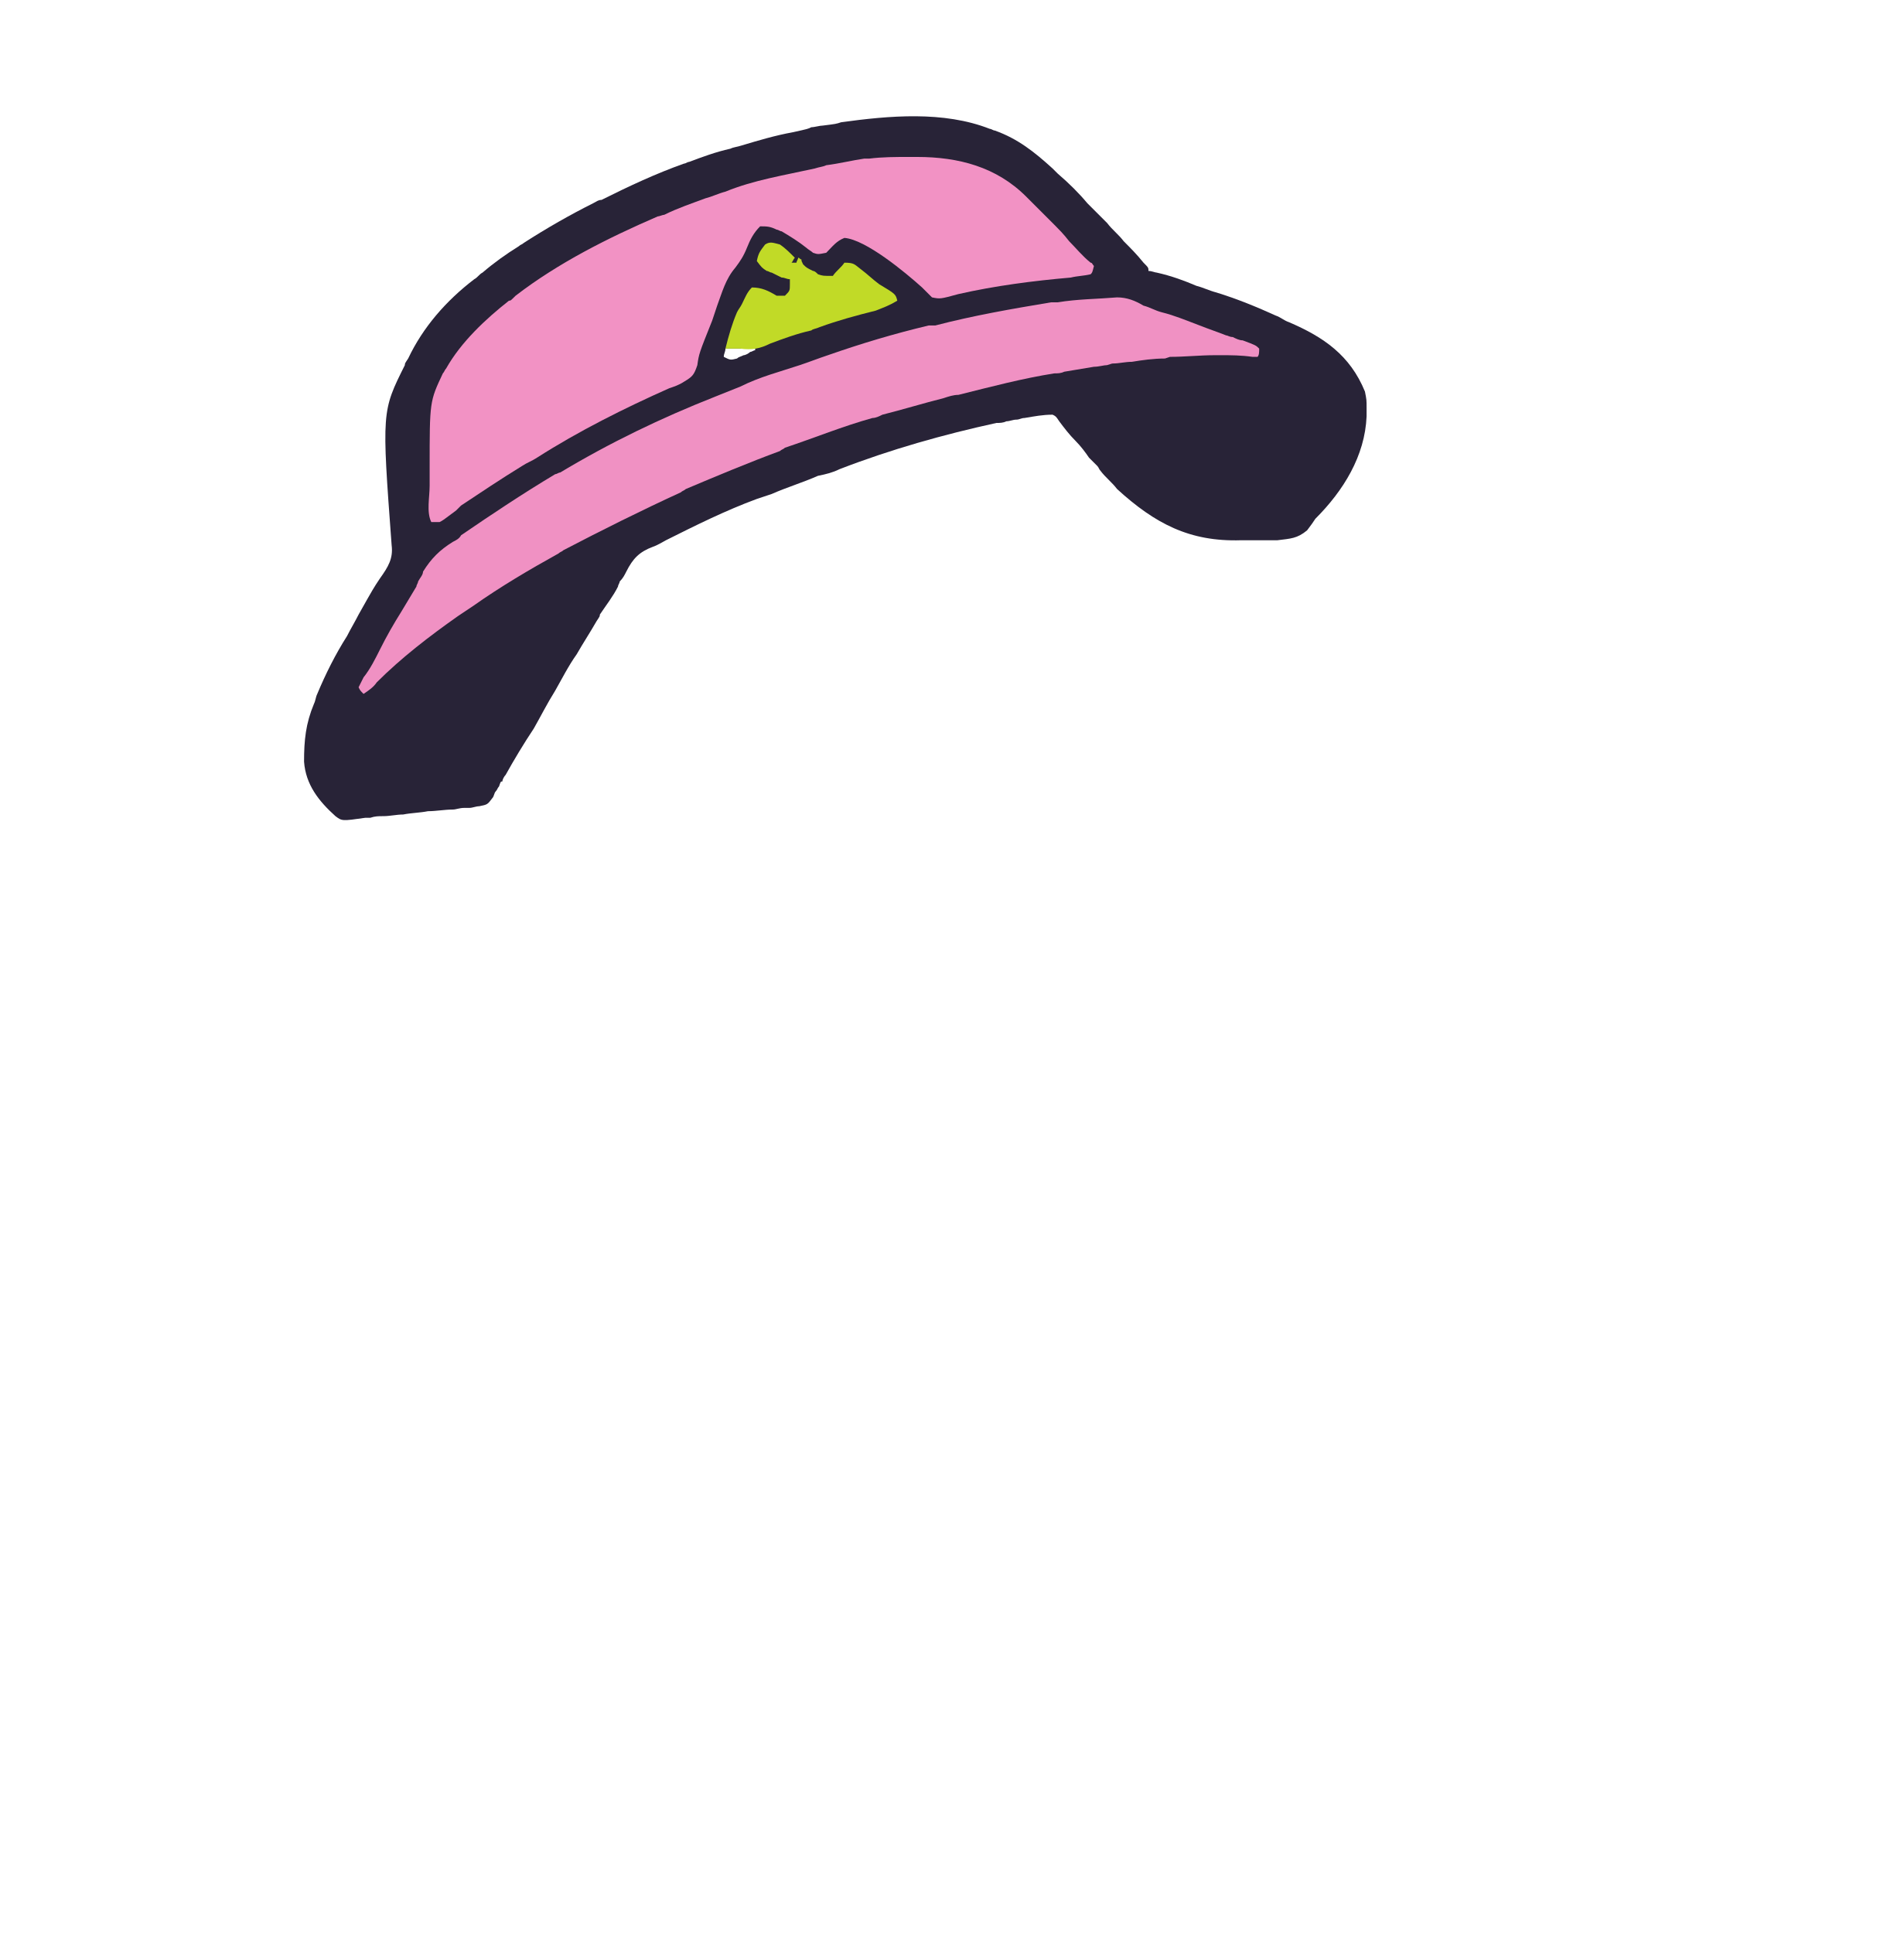
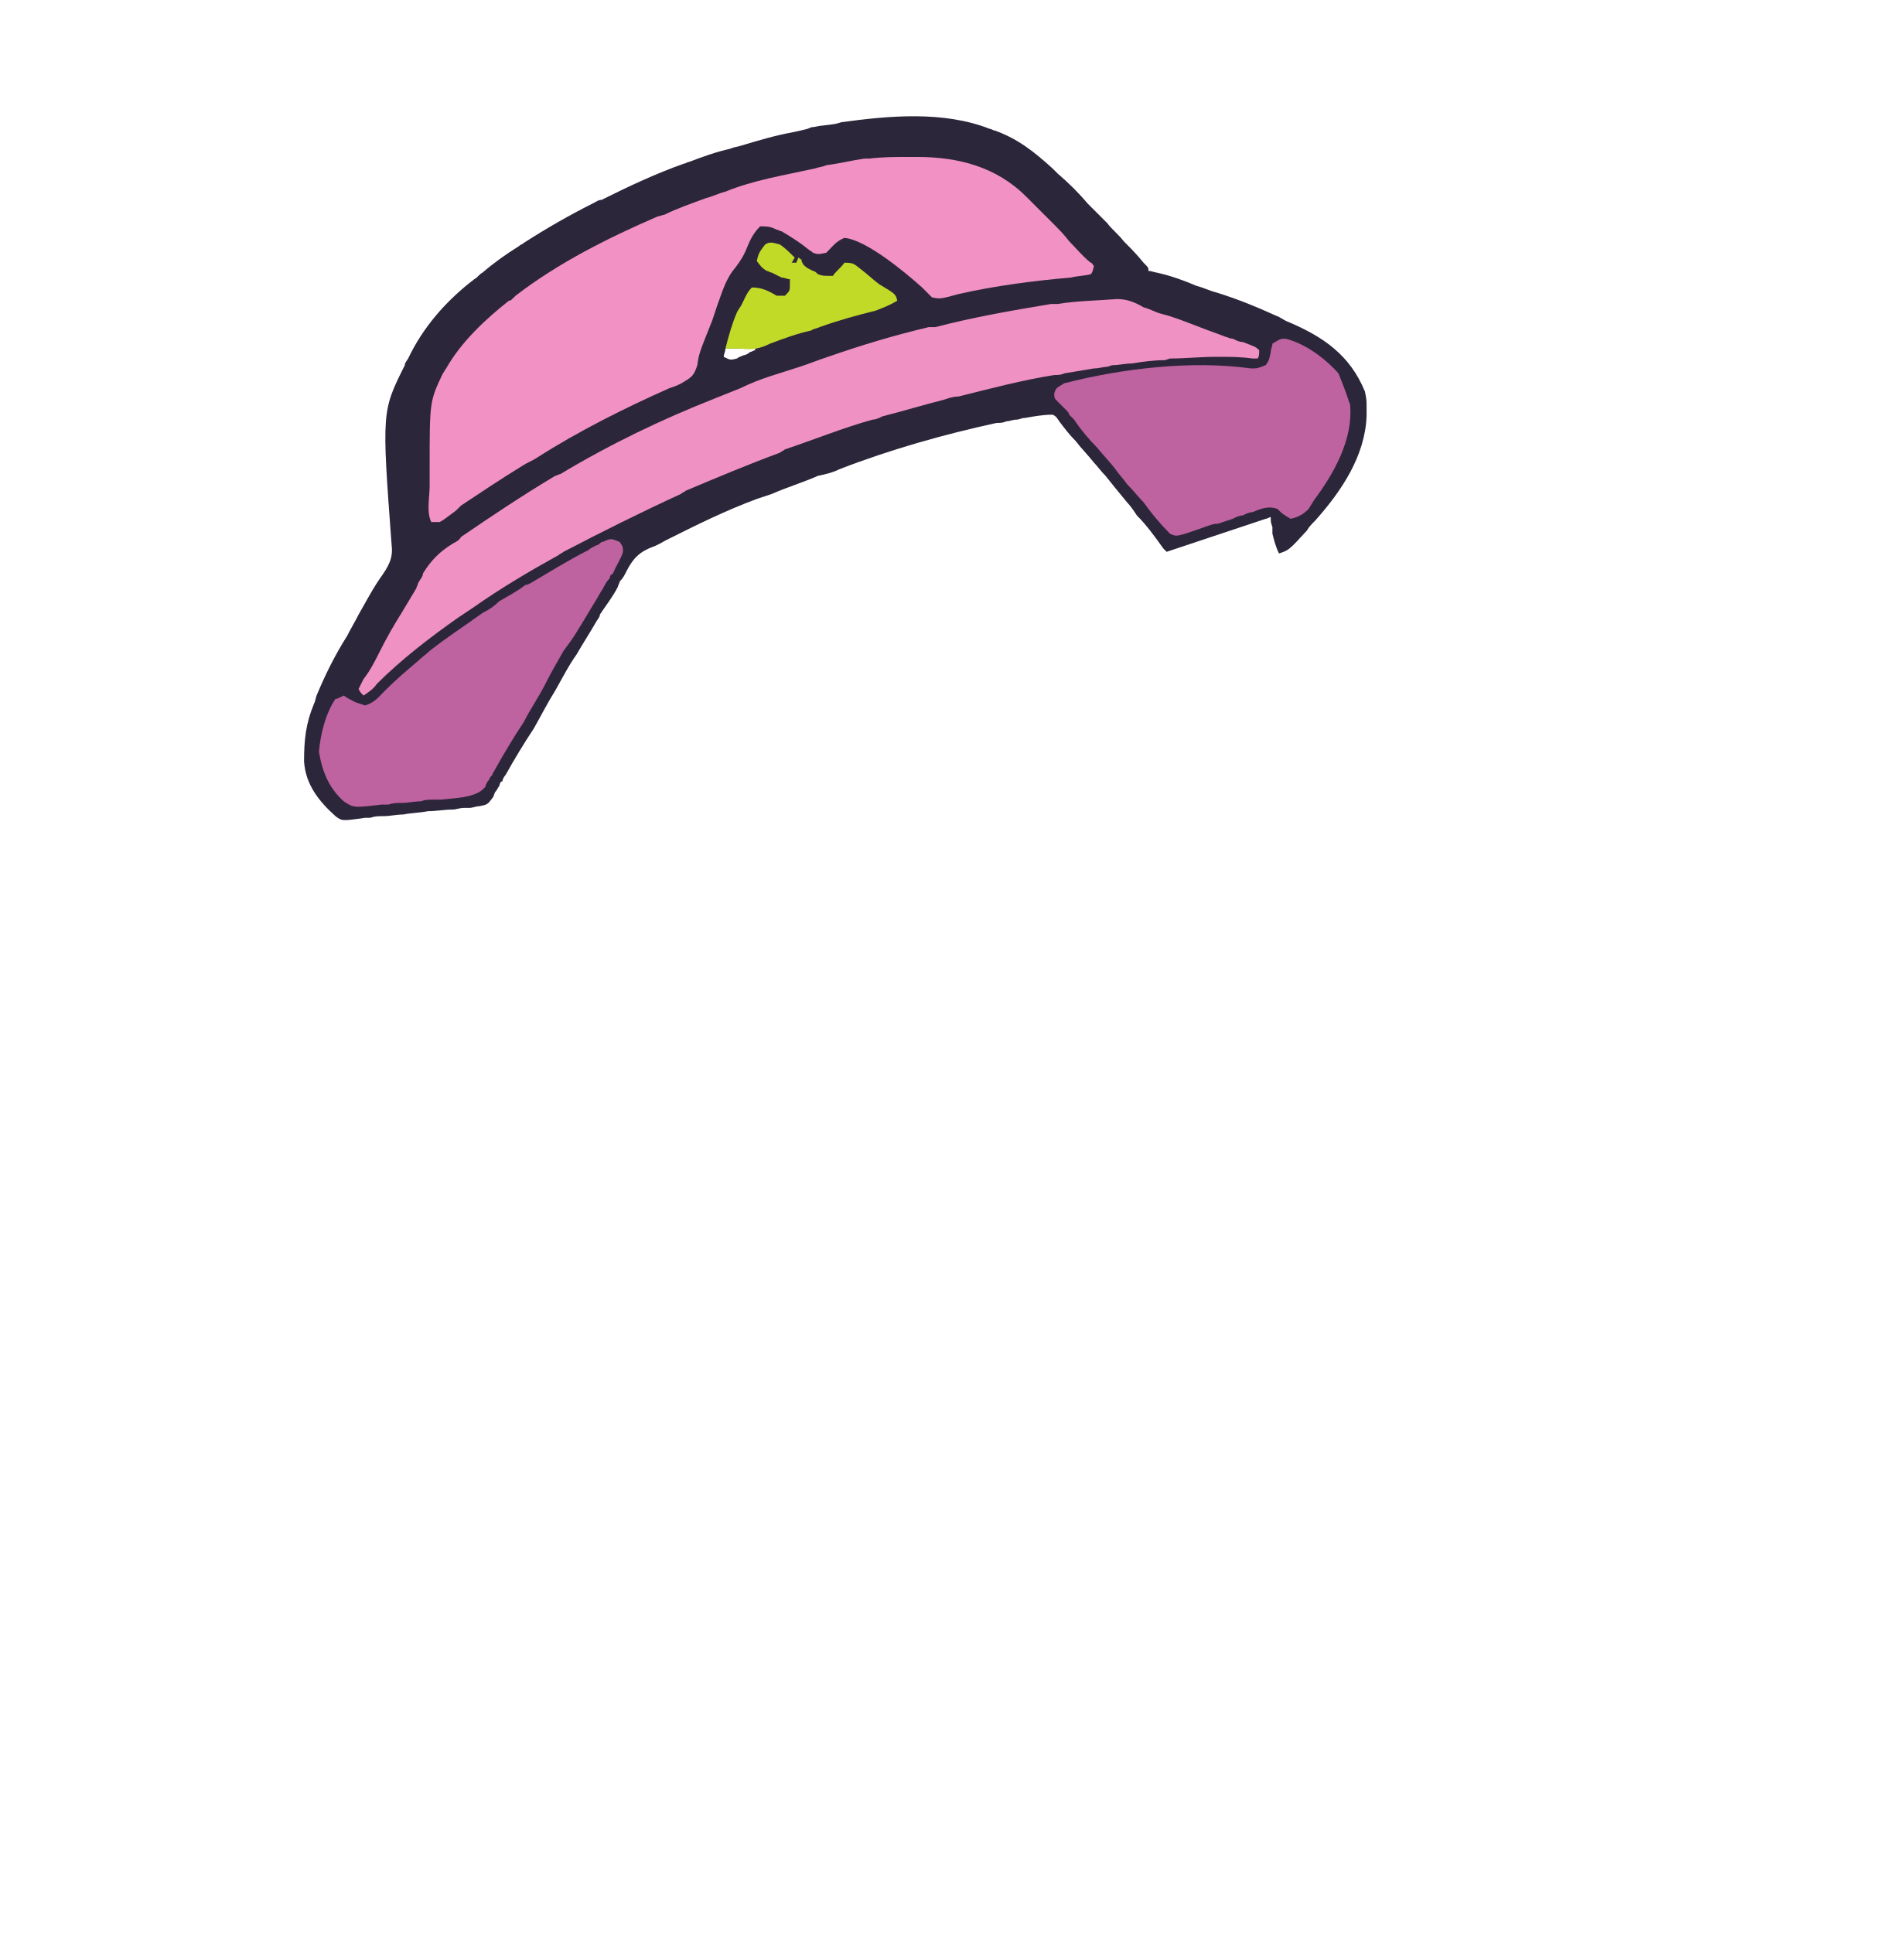
<svg xmlns="http://www.w3.org/2000/svg" version="1" width="1152" height="1170">
-   <path d="M0 0 C1 0 2 1 3 1 C17 6 27 14 38 24 C39 25 40 26 41 27 C48 33 54 39 59 45 C63 49 67 53 71 57 C74 61 78 64 81 68 C85 72 89 76 93 81 C96 84 96 84 96 86 C98 86 100 87 101 87 C110 89 118 92 125 95 C129 96 133 98 137 99 C150 103 162 108 173 113 C176 114 178 116 181 117 C202 126 218 137 227 159 C228 164 228 164 228 169 C228 170 228 172 228 174 C227 198 214 219 197 236 C195 239 195 239 192 243 C186 248 182 248 174 249 C173 249 172 249 170 249 C166 249 161 249 157 249 C155 249 154 249 152 249 C121 250 100 239 77 218 C74 214 70 211 67 207 C66 206 66 205 65 204 C63 202 62 201 60 199 C58 196 55 192 52 189 C48 185 45 181 42 177 C40 174 40 174 38 173 C32 173 27 174 21 175 C19 175 18 176 16 176 C14 176 12 177 10 177 C8 178 6 178 4 178 C-28 185 -60 194 -91 206 C-95 208 -99 209 -104 210 C-113 214 -123 217 -132 221 C-135 222 -138 223 -141 224 C-160 231 -178 240 -196 249 C-198 250 -201 252 -204 253 C-212 256 -216 260 -220 268 C-221 270 -222 272 -224 274 C-224 275 -225 276 -225 277 C-228 283 -232 288 -236 294 C-236 295 -236 295 -238 298 C-242 305 -246 311 -250 318 C-255 325 -259 333 -263 340 C-268 348 -272 356 -276 363 C-282 372 -288 382 -293 391 C-294 392 -295 394 -295 395 C-296 395 -296 395 -297 398 C-298 399 -298 400 -299 401 C-300 402 -300 404 -301 405 C-304 409 -304 409 -309 410 C-311 410 -313 411 -315 411 C-316 411 -317 411 -318 411 C-321 411 -323 412 -325 412 C-330 412 -335 413 -340 413 C-345 414 -350 414 -355 415 C-359 415 -363 416 -367 416 C-370 416 -372 416 -375 417 C-376 417 -377 417 -378 417 C-392 419 -392 419 -396 416 C-406 407 -414 397 -415 383 C-415 370 -414 360 -409 348 C-408 346 -408 344 -407 342 C-402 330 -396 318 -389 307 C-387 303 -384 298 -382 294 C-373 278 -373 278 -369 272 C-364 265 -361 260 -362 252 C-368 171 -368 171 -354 143 C-354 142 -354 142 -352 139 C-343 120 -329 104 -312 91 C-310 90 -309 88 -307 87 C-300 81 -293 76 -285 71 C-284 70 -283 70 -282 69 C-268 60 -254 52 -240 45 C-238 44 -237 43 -235 43 C-219 35 -202 27 -185 21 C-184 21 -183 20 -182 20 C-174 17 -166 14 -157 12 C-155 11 -153 11 -150 10 C-140 7 -130 4 -119 2 C-110 0 -110 0 -108 -1 C-106 -1 -103 -2 -101 -2 C-93 -3 -93 -3 -90 -4 C-61 -8 -28 -11 0 0 Z M-160 133 C-160 135 -161 136 -161 138 C-157 140 -157 140 -153 139 C-152 138 -151 138 -149 137 C-148 137 -146 136 -145 135 C-144 135 -143 134 -142 134 C-142 134 -142 133 -142 133 C-148 133 -154 133 -160 133 Z " fill="#282337" transform="translate(599,78)" />
+   <path d="M0 0 C1 0 2 1 3 1 C17 6 27 14 38 24 C39 25 40 26 41 27 C48 33 54 39 59 45 C63 49 67 53 71 57 C74 61 78 64 81 68 C85 72 89 76 93 81 C96 84 96 84 96 86 C98 86 100 87 101 87 C110 89 118 92 125 95 C129 96 133 98 137 99 C150 103 162 108 173 113 C176 114 178 116 181 117 C202 126 218 137 227 159 C228 164 228 164 228 169 C228 170 228 172 228 174 C227 198 213 219 197 237 C195 239 193 241 192 243 C181 255 181 255 175 257 C173 253 172 249 171 245 C171 244 171 242 171 241 C170 238 170 238 170 235 C169 235 168 236 167 236 C125 250 125 250 107 256 C107 256 107 256 105 254 C100 247 95 240 89 234 C87 231 85 228 83 226 C78 220 74 215 70 210 C67 207 65 204 63 202 C59 197 55 193 52 189 C48 185 45 181 42 177 C40 174 40 174 38 173 C32 173 27 174 21 175 C19 175 18 176 16 176 C14 176 12 177 10 177 C8 178 6 178 4 178 C-28 185 -60 194 -91 206 C-95 208 -99 209 -104 210 C-113 214 -123 217 -132 221 C-135 222 -138 223 -141 224 C-160 231 -178 240 -196 249 C-198 250 -201 252 -204 253 C-212 256 -216 260 -220 268 C-221 270 -222 272 -224 274 C-224 275 -225 276 -225 277 C-228 283 -232 288 -236 294 C-236 295 -236 295 -238 298 C-242 305 -246 311 -250 318 C-255 325 -259 333 -263 340 C-268 348 -272 356 -276 363 C-282 372 -288 382 -293 391 C-294 392 -295 394 -295 395 C-296 395 -296 395 -297 398 C-298 399 -298 400 -299 401 C-300 402 -300 404 -301 405 C-304 409 -304 409 -309 410 C-311 410 -313 411 -315 411 C-316 411 -317 411 -318 411 C-321 411 -323 412 -325 412 C-330 412 -335 413 -340 413 C-345 414 -350 414 -355 415 C-359 415 -363 416 -367 416 C-370 416 -372 416 -375 417 C-376 417 -377 417 -378 417 C-392 419 -392 419 -396 416 C-406 407 -414 397 -415 383 C-415 370 -414 360 -409 348 C-408 346 -408 344 -407 342 C-402 330 -396 318 -389 307 C-387 303 -384 298 -382 294 C-373 278 -373 278 -369 272 C-364 265 -361 260 -362 252 C-368 171 -368 171 -354 143 C-354 142 -354 142 -352 139 C-343 120 -329 104 -312 91 C-310 90 -309 88 -307 87 C-300 81 -293 76 -285 71 C-284 70 -283 70 -282 69 C-268 60 -254 52 -240 45 C-238 44 -237 43 -235 43 C-219 35 -202 27 -185 21 C-184 21 -183 20 -182 20 C-174 17 -166 14 -157 12 C-155 11 -153 11 -150 10 C-140 7 -130 4 -119 2 C-110 0 -110 0 -108 -1 C-106 -1 -103 -2 -101 -2 C-93 -3 -93 -3 -90 -4 C-61 -8 -28 -11 0 0 Z M-160 133 C-160 135 -161 136 -161 138 C-157 140 -157 140 -153 139 C-152 138 -151 138 -149 137 C-148 137 -146 136 -145 135 C-144 135 -143 134 -142 134 C-142 134 -142 133 -142 133 C-148 133 -154 133 -160 133 Z " fill="#2C263A" transform="translate(599,78)" />
  <path d="M0 0 C2 -0 4 0 5 0 C30 0 53 6 71 24 C74 27 76 29 79 32 C80 33 81 34 83 36 C93 46 93 46 97 51 C101 55 105 60 110 64 C111 64 111 65 112 66 C111 70 111 70 110 71 C106 72 102 72 98 73 C75 75 52 78 30 83 C19 86 19 86 14 85 C12 83 10 81 8 79 C-2 70 -26 50 -39 49 C-44 51 -46 54 -50 58 C-55 59 -55 59 -58 58 C-59 57 -61 56 -62 55 C-67 51 -72 48 -77 45 C-78 45 -79 44 -80 44 C-84 42 -86 42 -90 42 C-94 46 -96 50 -98 55 C-100 60 -102 63 -105 67 C-111 74 -113 82 -116 90 C-117 93 -118 96 -119 99 C-127 119 -127 119 -128 126 C-130 132 -131 133 -136 136 C-139 138 -142 139 -145 140 C-172 152 -200 166 -225 182 C-228 184 -231 185 -234 187 C-247 195 -259 203 -271 211 C-272 212 -273 213 -274 214 C-282 220 -282 220 -284 221 C-286 221 -287 221 -289 221 C-292 215 -290 206 -290 199 C-290 195 -290 192 -290 188 C-290 148 -290 148 -282 131 C-281 130 -281 129 -280 128 C-271 112 -256 98 -242 87 C-241 87 -241 87 -238 84 C-212 64 -182 49 -152 36 C-151 36 -149 35 -148 35 C-140 31 -131 28 -123 25 C-119 24 -115 22 -111 21 C-94 14 -75 11 -57 7 C-54 6 -52 6 -50 5 C-42 4 -34 2 -27 1 C-26 1 -25 1 -24 1 C-16 0 -8 0 0 0 Z " fill="#F292C4" transform="translate(550,95)" />
-   <path d="M0 0 C6 0 11 2 16 5 C20 6 23 8 27 9 C35 11 42 14 50 17 C55 19 61 21 66 23 C67 23 68 24 70 24 C72 25 74 26 76 26 C84 29 84 29 86 31 C86 33 86 35 85 36 C84 36 84 36 82 36 C75 35 69 35 63 35 C62 35 62 35 59 35 C50 35 41 36 32 36 C32 36 32 36 29 37 C22 37 15 38 9 39 C5 39 1 40 -2 40 C-3 40 -3 40 -6 41 C-8 41 -11 42 -14 42 C-20 43 -26 44 -32 45 C-34 46 -36 46 -38 46 C-57 49 -76 54 -96 59 C-99 59 -102 60 -105 61 C-117 64 -130 68 -142 71 C-144 72 -146 73 -148 73 C-166 78 -183 85 -201 91 C-202 92 -203 92 -204 93 C-223 100 -242 108 -261 116 C-262 117 -263 117 -264 118 C-288 129 -312 141 -335 153 C-336 154 -337 154 -338 155 C-356 165 -373 175 -390 187 C-393 189 -396 191 -399 193 C-416 205 -433 218 -448 233 C-450 236 -453 238 -456 240 C-458 238 -458 238 -459 236 C-458 234 -457 232 -456 230 C-452 225 -449 219 -446 213 C-442 205 -438 198 -433 190 C-430 185 -427 180 -424 175 C-424 174 -423 173 -423 172 C-422 170 -420 168 -420 166 C-415 158 -410 153 -402 148 C-400 147 -398 146 -397 144 C-378 131 -360 119 -340 107 C-339 107 -338 106 -337 106 C-307 88 -276 73 -243 60 C-238 58 -233 56 -228 54 C-216 48 -204 45 -192 41 C-186 39 -181 37 -175 35 C-155 28 -135 22 -114 17 C-113 17 -112 17 -110 17 C-87 11 -64 7 -40 3 C-39 3 -37 3 -36 3 C-24 1 -12 1 0 0 Z " fill="#F091C3" transform="translate(676,180)" />
+   <path d="M0 0 C6 0 11 2 16 5 C20 6 23 8 27 9 C35 11 42 14 50 17 C55 19 61 21 66 23 C67 23 68 24 70 24 C72 25 74 26 76 26 C84 29 84 29 86 31 C86 33 86 35 85 36 C84 36 84 36 82 36 C75 35 69 35 63 35 C62 35 62 35 59 35 C50 35 41 36 32 36 C32 36 32 36 29 37 C22 37 15 38 9 39 C5 39 1 40 -2 40 C-3 40 -3 40 -6 41 C-8 41 -11 42 -14 42 C-20 43 -26 44 -32 45 C-34 46 -36 46 -38 46 C-57 49 -76 54 -96 59 C-99 59 -102 60 -105 61 C-117 64 -130 68 -142 71 C-144 72 -146 73 -148 73 C-166 78 -183 85 -201 91 C-202 92 -203 92 -204 93 C-223 100 -242 108 -261 116 C-262 117 -263 117 -264 118 C-288 129 -312 141 -335 153 C-336 154 -337 154 -338 155 C-356 165 -373 175 -390 187 C-393 189 -396 191 -399 193 C-416 205 -433 218 -448 233 C-450 236 -453 238 -456 240 C-458 238 -458 238 -459 236 C-458 234 -457 232 -456 230 C-452 225 -449 219 -446 213 C-442 205 -438 198 -433 190 C-430 185 -427 180 -424 175 C-424 174 -423 173 -423 172 C-422 170 -420 168 -420 166 C-415 158 -410 153 -402 148 C-400 147 -398 146 -397 144 C-378 131 -360 119 -340 107 C-339 107 -338 106 -337 106 C-307 88 -276 73 -243 60 C-238 58 -233 56 -228 54 C-216 48 -204 45 -192 41 C-186 39 -181 37 -175 35 C-155 28 -135 22 -114 17 C-113 17 -112 17 -110 17 C-87 11 -64 7 -40 3 C-39 3 -37 3 -36 3 C-24 1 -12 1 0 0 Z " fill="#F091C3" transform="translate(676,181)" />
+   <path d="M0 0 C12 3 24 12 32 21 C34 26 36 31 38 37 C38 38 39 39 39 40 C41 61 29 82 17 98 C16 100 15 101 14 103 C11 106 8 108 3 109 C-2 106 -2 106 -5 103 C-11 101 -15 103 -20 105 C-22 105 -24 106 -26 107 C-28 107 -30 108 -32 109 C-35 110 -38 111 -41 112 C-44 112 -46 113 -49 114 C-66 120 -66 120 -70 118 C-76 112 -81 106 -86 99 C-89 96 -92 92 -96 88 C-98 85 -101 82 -103 79 C-106 75 -110 71 -114 66 C-119 61 -124 55 -128 49 C-129 48 -130 47 -131 46 C-131 45 -132 44 -133 43 C-135 41 -135 41 -138 38 C-140 36 -140 36 -140 33 C-139 30 -139 30 -134 27 C-99 18 -57 13 -21 18 C-17 18 -17 18 -12 16 C-10 13 -10 13 -9 8 C-9 6 -8 5 -8 3 C-3 0 -3 0 0 0 Z " fill="#BE62A0" transform="translate(778,205)" />
+   <path d="M0 0 C2 3 2 3 2 6 C1 10 -2 14 -4 19 C-5 20 -6 20 -6 22 C-8 24 -9 26 -10 28 C-12 31 -14 35 -16 38 C-28 58 -28 58 -34 66 C-38 73 -42 80 -45 86 C-49 94 -54 101 -58 109 C-64 118 -70 128 -75 137 C-76 139 -77 140 -77 141 C-78 142 -79 143 -79 144 C-80 145 -80 145 -81 147 C-81 148 -81 148 -83 150 C-89 155 -100 155 -108 156 C-110 156 -111 156 -112 156 C-115 156 -118 156 -120 157 C-124 157 -128 158 -132 158 C-135 158 -137 158 -140 159 C-141 159 -142 159 -144 159 C-161 161 -161 161 -167 157 C-176 149 -180 139 -182 127 C-181 116 -178 104 -172 95 C-171 95 -171 95 -167 93 C-164 95 -164 95 -160 97 C-157 98 -157 98 -154 99 C-148 97 -146 94 -142 90 C-135 83 -129 78 -122 72 C-120 70 -117 68 -115 66 C-105 58 -94 51 -83 43 C-79 41 -76 39 -73 36 C-68 33 -62 30 -57 26 C-56 26 -56 26 -54 25 C-42 18 -31 11 -19 5 C-18 4 -16 3 -14 2 C-13 2 -12 1 -11 0 C-10 0 -10 0 -8 -1 C-5 -2 -5 -2 0 0 Z " fill="#BE62A0" transform="translate(375,328)" />
  <path d="M0 0 C3 2 6 5 9 8 C8 9 8 10 7 11 C8 11 9 11 10 11 C10 10 11 9 11 8 C12 8 12 9 13 9 C13 10 13 10 14 12 C16 14 16 14 20 16 C21 16 22 17 23 18 C26 19 26 19 32 19 C34 16 37 14 39 11 C45 11 45 12 49 15 C53 18 56 21 60 24 C70 30 70 30 71 34 C66 37 63 38 58 40 C46 43 35 46 24 50 C22 51 20 51 19 52 C10 54 2 57 -6 60 C-12 63 -17 64 -24 63 C-26 63 -27 63 -29 63 C-30 63 -30 63 -33 63 C-31 55 -29 48 -26 41 C-25 39 -24 38 -23 36 C-21 32 -20 29 -17 26 C-11 26 -7 28 -2 31 C0 31 1 31 3 31 C6 28 6 28 6 24 C6 23 6 22 6 21 C4 21 3 20 1 20 C-1 19 -3 18 -5 17 C-6 17 -7 16 -8 16 C-11 14 -11 14 -14 10 C-13 5 -12 4 -9 0 C-6 -2 -4 -1 0 0 Z " fill="#C1DA27" transform="translate(472,148)" />
</svg>
